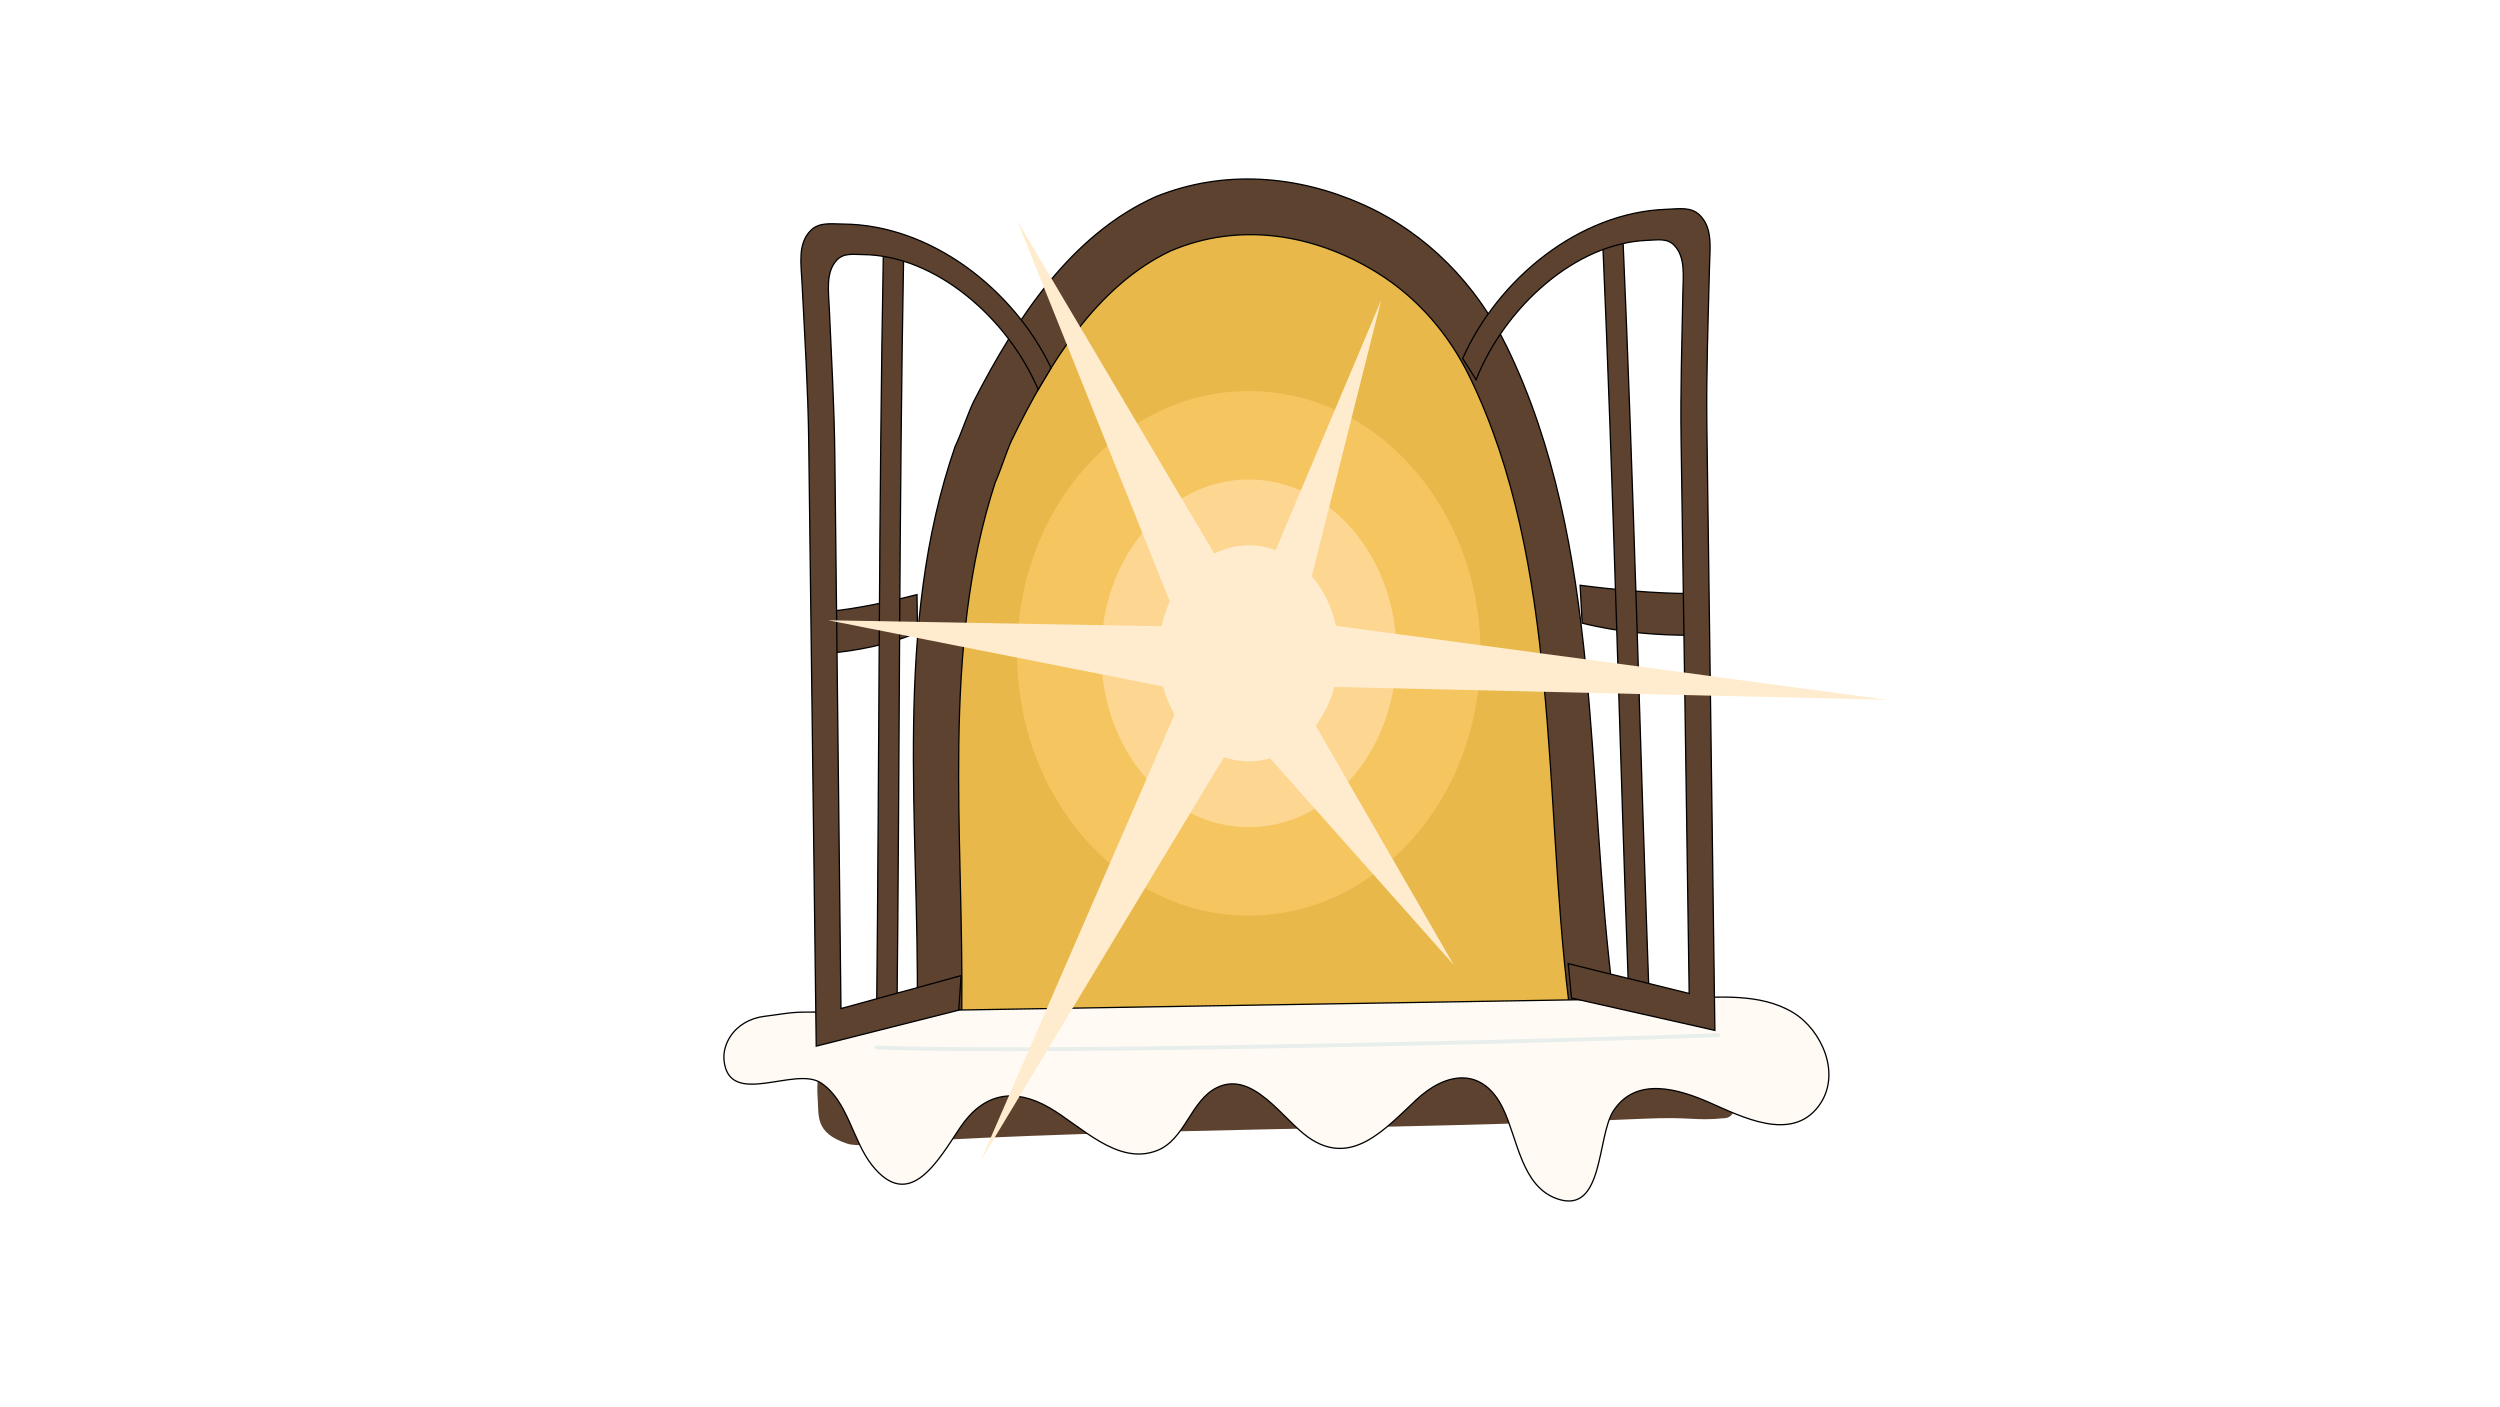
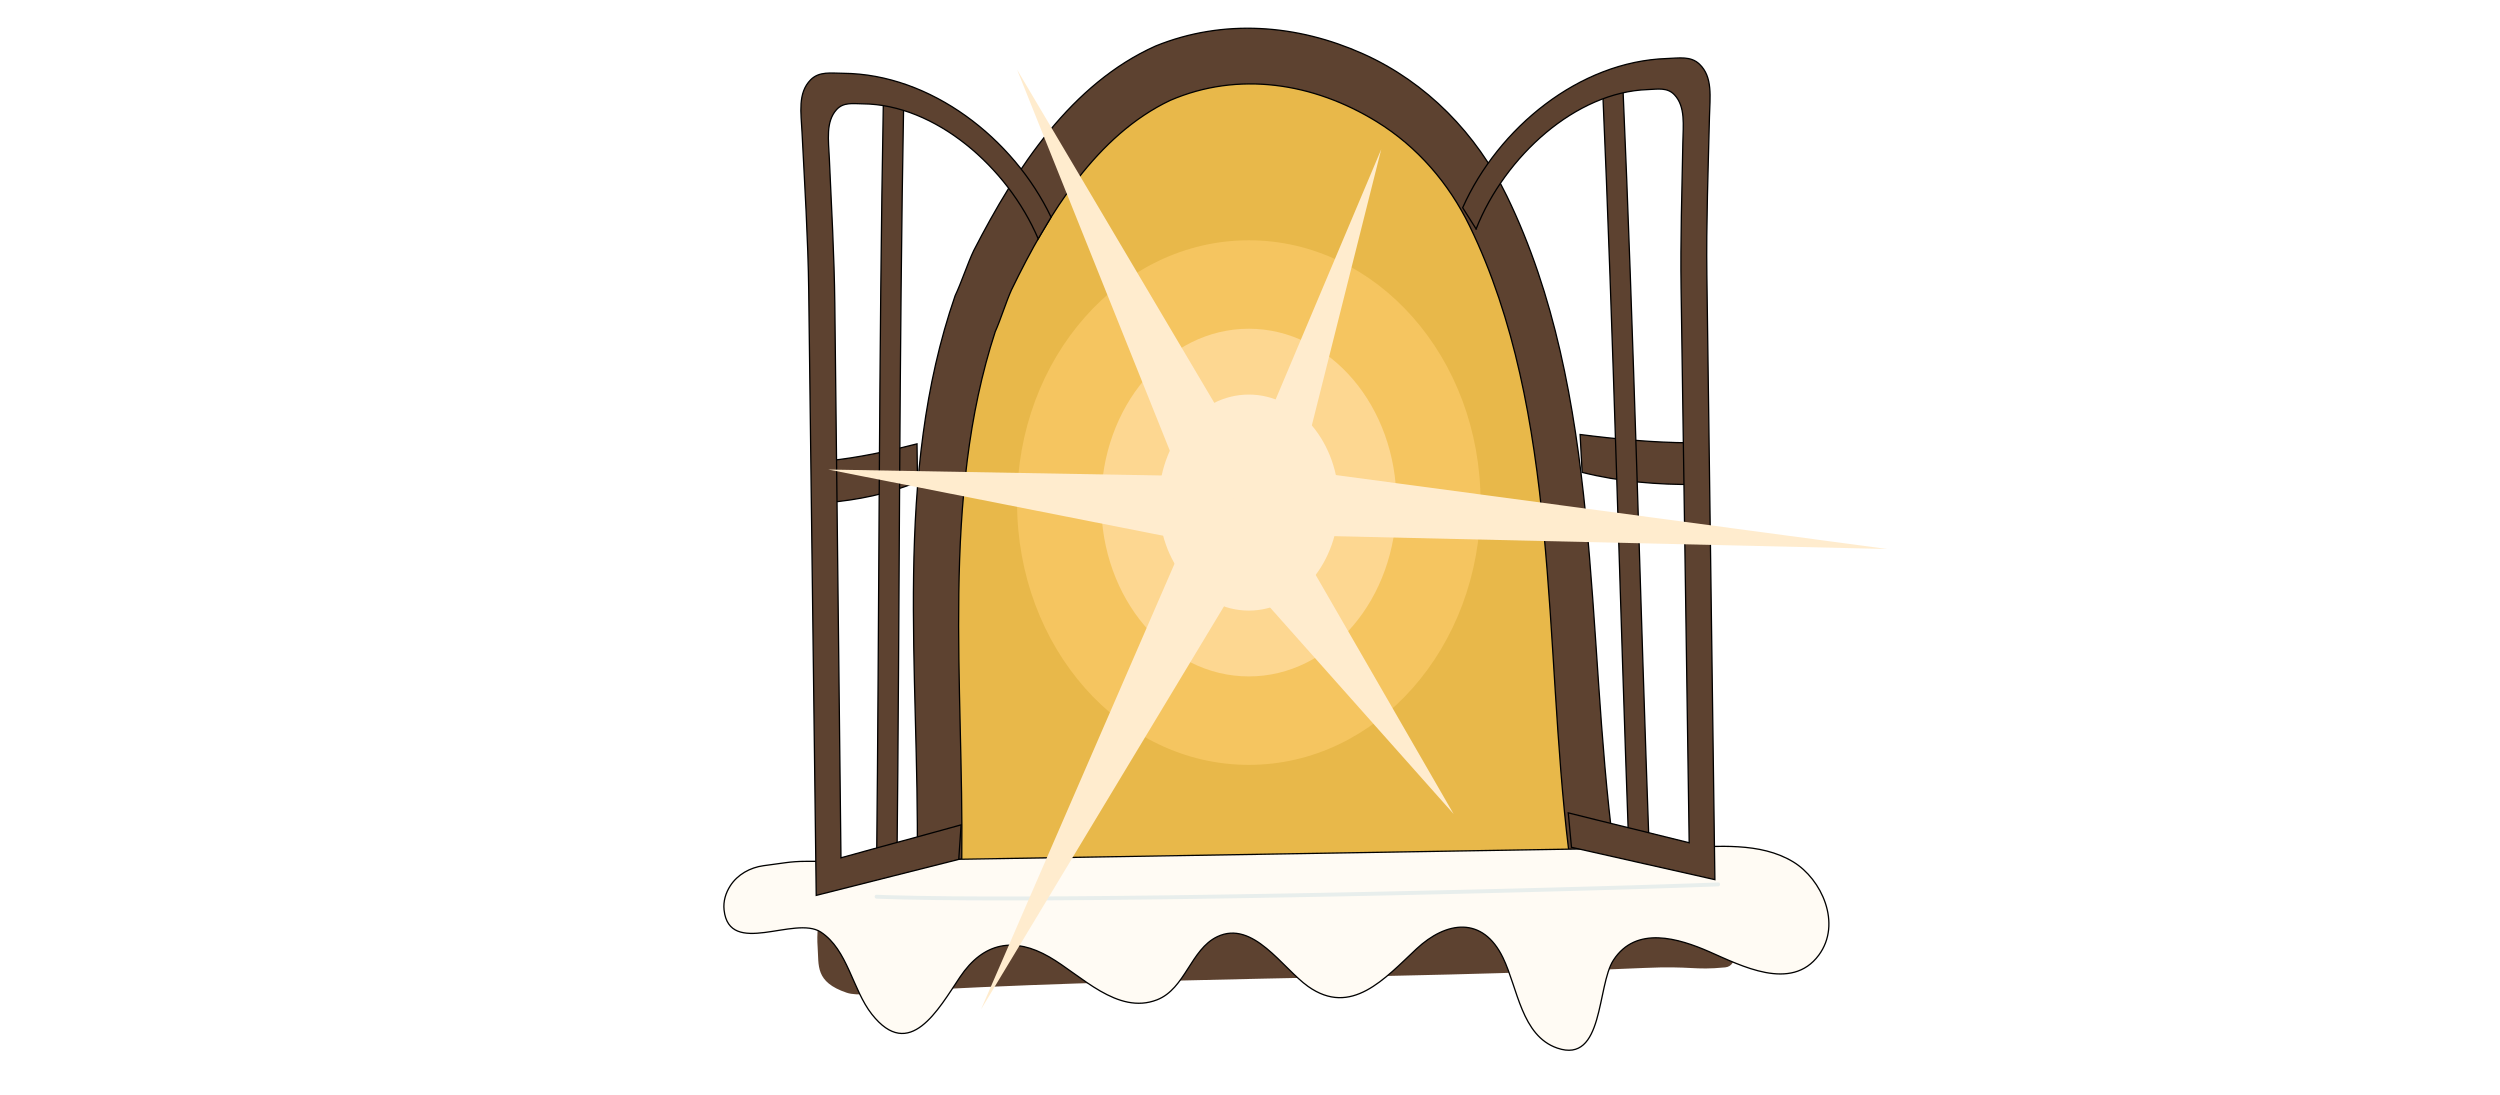
- <svg xmlns="http://www.w3.org/2000/svg" id="Layer_1" version="1.1" viewBox="0 0 1920 1080">
+ <svg xmlns="http://www.w3.org/2000/svg" id="Layer_1" version="1.1" viewBox="0 0 1920 840.38">
  <defs>
    <style>
      .st0, .st1, .st2 {
        stroke: #000;
        stroke-miterlimit: 10;
      }

      .st0, .st3 {
        fill: #5d4230;
      }

      .st4 {
        fill: #ffecce;
      }

      .st1 {
        fill: #fffbf4;
      }

      .st5 {
        fill: #f5c560;
      }

      .st6 {
        fill: #e8eeec;
      }

      .st7 {
        fill: #fdd791;
      }

      .st2 {
        fill: #e8b84a;
      }
    </style>
  </defs>
  <g id="første">
-     <path class="st2" d="M727.45,482.37c2.09,74.1-26.84,253.11,8.01,305.22,44.81,67,161.84-2.9,234.49-4.87,68.55-1.86,195.05,63.85,236.09,1.06,36.28-55.51-8.63-234.62-10.87-314.1-4.77-169.38-113.35-303.85-242.51-300.35-129.16,3.5-230,143.66-225.23,313.04Z" />
-     <path class="st0" d="M1204.73,768.48c-19.31-157.66-6.46-335.82-76.03-479.05-15.9-32.74-40.16-61.02-71.47-80.27-48.59-29.88-106.16-38.88-158.6-16.26-56.2,26.78-93,86.1-121.83,145.54-4.13,9.15-8.33,22.9-12.46,32.05-41.87,128.33-24.12,271.15-25.7,405.18l-34.19.23c1.67-144.81-18.84-294.43,29.1-433.05,4.73-9.88,9.54-24.74,14.27-34.62,33.04-64.19,75.22-128.25,139.73-157.13,52.11-21.11,108.67-16.61,159.15,5.97,49.08,21.96,87.36,61.55,110.59,109.33,73.85,151.92,60.22,334.76,82.03,501.14" />
-     <path class="st3" d="M718.96,787.66c-19.2-8.66-58.81-16.29-72.76-.72-13.95,15.57-19.79,35.52-18.26,56.2,1.05,14.21-2.16,26.77,22.29,35.04,8.61,2.91,22.2.05,31.29-.49,195.69-11.7,377.48-9.56,581.27-18.53,37.16-1.64,37.71,1.95,62.15-.43,10.5-1.02,9.11-17.99,3.95-41.8-3.65-16.87-4.79-34.09-9.86-50.61-203.7,18.11-393.92,31.33-597.43,11.23l-2.65,10.11Z" />
-     <path class="st1" d="M586.37,780.64c-10.33,1.41-19.93,6.78-25.51,15.43-3.53,5.48-5.5,11.94-4.77,18.59,3.98,36.49,54.31,3.93,74.29,16.96,20.65,13.47,24.31,44.2,39.23,63.13,28.89,36.66,50.91-3.58,67.67-28.6,18.1-27.02,41.79-30.89,68.61-15.43,24.48,14.11,52.32,44.7,82.66,32.94,21.79-8.45,25.86-38.76,46.34-48.51,27.48-13.08,50.09,24.29,69.68,38.18,33.24,23.57,58.9-5.99,83.23-28.75,22.9-21.42,50.91-25.47,66.5,6.75,11.41,23.59,14.22,59.88,41.67,69.38,35.87,12.41,30.35-47.79,43.13-67.51,17.44-26.91,50.34-16.67,73.64-6.49,24.22,10.58,63.03,31.05,84.07,2.64,17.88-24.15,2.25-58.37-19.59-71.63-25.58-15.52-58.18-11.67-86.36-11.21-42.09.69-84.18,1.39-126.28,2.09-172.47,2.85-345.68,5.75-518.15,8.6l-28.4.1c-4.87.02-9.74.36-14.57,1.01l-17.09,2.33Z" />
-     <path class="st6" d="M1319.59,793.5c-6.24.24-12.48.46-18.72.68-7.49.26-14.98.5-22.47.74-8.65.28-17.3.54-25.95.8-9.6.29-19.2.56-28.8.83-10.46.29-20.91.58-31.37.86-11.18.3-22.36.59-33.54.87-11.77.3-23.54.58-35.31.86s-24.46.57-36.69.84c-12.56.28-25.11.55-37.67.81s-25.61.52-38.42.76c-12.82.24-25.63.48-38.45.7s-25.5.43-38.25.62c-12.55.19-25.1.37-37.65.53s-24.43.3-36.65.42-23.6.22-35.4.3c-11.11.07-22.22.13-33.33.16-10.47.03-20.95.04-31.42.01-9.57-.02-19.14-.07-28.7-.15-8.58-.08-17.15-.18-25.73-.33-7.45-.13-14.91-.3-22.36-.52-3.17-.1-6.35-.21-9.52-.33-1.93-.08-1.93,2.92,0,3,6.86.27,13.72.46,20.58.62,8.05.19,16.1.32,24.15.42,9.14.12,18.29.19,27.43.24,10.03.05,20.06.07,30.09.07,10.82,0,21.64-.04,32.46-.09,11.48-.06,22.96-.14,34.44-.23s24.02-.22,36.02-.36c12.4-.14,24.81-.3,37.21-.48s25.34-.37,38-.58c12.85-.21,25.71-.43,38.56-.66s25.6-.48,38.4-.73,25.34-.51,38-.79,24.81-.54,37.21-.83c12.01-.28,24.02-.56,36.03-.85,11.53-.28,23.06-.57,34.59-.87,10.78-.28,21.55-.57,32.33-.86,10.07-.28,20.15-.56,30.22-.85,9.11-.26,18.21-.54,27.32-.82,8.05-.25,16.1-.5,24.15-.77,6.86-.23,13.73-.46,20.59-.71,2.86-.1,5.73-.21,8.59-.32,1.92-.07,1.93-3.07,0-3h0Z" />
-     <ellipse class="st5" cx="959.1" cy="501.76" rx="177.99" ry="201.44" />
-     <ellipse class="st7" cx="959.1" cy="501.76" rx="113.4" ry="133.51" />
-     <ellipse class="st4" cx="959.1" cy="501.76" rx="69.13" ry="82.95" />
-     <path class="st0" d="M1215.1,478.56c28.65,7.23,58.59,9.53,86.27,9.29l-3.57-31.99c-27.86-.18-56.13-2.78-84.28-6.38l1.57,29.08Z" />
-     <path class="st0" d="M1251.05,770.41c-7.14-196.55-11.86-395.74-20.34-588.92l15.6-.78c8.47,193.18,13.26,393.64,20.39,590.2l-15.66-.5Z" />
-     <path class="st0" d="M1133.64,291.64c22.26-56.2,76.72-105.17,131.8-107.06,7.66-.26,15.02-1.91,20.58,4.03,8.51,9.08,6.66,23.16,6.4,37.02-.69,36.55-1.88,75-1.34,111.56,2.07,141.94,4.14,283.87,6.21,425.81-30.31-7.64-62.56-15.29-92.87-22.94l2.47,26.45c36.92,8.24,73.22,16.6,110.14,24.84-2.05-154.76-4.11-309.53-6.16-464.29-.53-39.86,1.04-81.8,2-121.65.37-15.12,2.67-30.47-7.67-40.35-6.76-6.46-15.73-4.64-25.07-4.33-67.13,2.24-129.49,53.21-156.8,114.57l10.33,16.34Z" />
-     <path class="st0" d="M704.66,485.79c-22.65,9.43-46.63,14.06-68.93,15.97l1.04-32.17c22.42-2.34,45.03-7.13,67.49-12.92l.4,29.11Z" />
-     <path class="st0" d="M688.84,782c2.09-196.67,1.7-395.91,5.21-589.25l-15.61-.38c-3.51,193.33-3.15,393.85-5.24,590.53l15.64-.9Z" />
-     <path class="st0" d="M797.33,299.17c-23.7-55.61-79.4-103.17-134.5-103.64-7.67-.07-15.06-1.52-20.47,4.56-8.27,9.3-6.06,23.32-5.44,37.17,1.63,36.52,3.8,74.93,4.21,111.49,1.58,141.94,3.15,283.88,4.73,425.83,30.1-8.42,62.15-16.89,92.26-25.31l-1.79,26.51c-36.69,9.18-72.77,18.48-109.47,27.66-1.92-154.77-3.84-309.53-5.76-464.3-.49-39.87-3.14-81.74-5.13-121.56-.75-15.1-3.45-30.39,6.63-40.53,6.59-6.63,15.6-5.04,24.95-4.97,67.16.52,130.81,49.87,159.69,110.5l-9.91,16.6Z" />
-     <polygon class="st4" points="1116.38 740.92 950.51 554.34 991.61 524.69 1116.38 740.92" />
-     <polygon class="st4" points="753.37 891.09 905.47 540.82 950.51 564.05 753.37 891.09" />
-     <polygon class="st4" points="636.05 476.37 922.36 481.52 916.96 531.91 636.05 476.37" />
-     <polygon class="st4" points="781.1 169.26 949.77 454.2 904.31 476.6 781.1 169.26" />
-     <polygon class="st4" points="1060.78 230.47 980.06 551.59 932 535.51 1060.78 230.47" />
-     <polygon class="st4" points="1449.33 537.42 989.07 526.74 993.03 476.22 1449.33 537.42" />
+     <path class="st2" d="M727.45,366.59c2.09,74.1-26.84,253.11,8.01,305.22,44.81,67,161.84-2.9,234.49-4.87,68.55-1.86,195.05,63.85,236.09,1.06,36.28-55.51-8.63-234.62-10.87-314.1-4.77-169.38-113.35-303.85-242.51-300.35s-230,143.66-225.23,313.04h.02Z" />
+     <path class="st0" d="M1204.73,652.7c-19.31-157.66-6.46-335.82-76.03-479.05-15.9-32.74-40.16-61.02-71.47-80.27-48.59-29.88-106.16-38.88-158.6-16.26-56.2,26.78-93,86.1-121.83,145.54-4.13,9.15-8.33,22.9-12.46,32.05-41.87,128.33-24.12,271.15-25.7,405.18l-34.19.23c1.67-144.81-18.84-294.43,29.1-433.05,4.73-9.88,9.54-24.74,14.27-34.62,33.04-64.19,75.22-128.25,139.73-157.13,52.11-21.11,108.67-16.61,159.15,5.97,49.08,21.96,87.36,61.55,110.59,109.33,73.85,151.92,60.22,334.76,82.03,501.14" />
+     <path class="st3" d="M718.96,671.88c-19.2-8.66-58.81-16.29-72.76-.72s-19.79,35.52-18.26,56.2c1.05,14.21-2.16,26.77,22.29,35.04,8.61,2.91,22.2.05,31.29-.49,195.69-11.7,377.48-9.56,581.27-18.53,37.16-1.64,37.71,1.95,62.15-.43,10.5-1.02,9.11-17.99,3.95-41.8-3.65-16.87-4.79-34.09-9.86-50.61-203.7,18.11-393.92,31.33-597.43,11.23l-2.65,10.11h.01Z" />
+     <path class="st1" d="M586.37,664.86c-10.33,1.41-19.93,6.78-25.51,15.43-3.53,5.48-5.5,11.94-4.77,18.59,3.98,36.49,54.31,3.93,74.29,16.96,20.65,13.47,24.31,44.2,39.23,63.13,28.89,36.66,50.91-3.58,67.67-28.6,18.1-27.02,41.79-30.89,68.61-15.43,24.48,14.11,52.32,44.7,82.66,32.94,21.79-8.45,25.86-38.76,46.34-48.51,27.48-13.08,50.09,24.29,69.68,38.18,33.24,23.57,58.9-5.99,83.23-28.75,22.9-21.42,50.91-25.47,66.5,6.75,11.41,23.59,14.22,59.88,41.67,69.38,35.87,12.41,30.35-47.79,43.13-67.51,17.44-26.91,50.34-16.67,73.64-6.49,24.22,10.58,63.03,31.05,84.07,2.64,17.88-24.15,2.25-58.37-19.59-71.63-25.58-15.52-58.18-11.67-86.36-11.21-42.09.69-84.18,1.39-126.28,2.09-172.47,2.85-345.68,5.75-518.15,8.6l-28.4.1c-4.87.02-9.74.36-14.57,1.01l-17.09,2.33h0Z" />
+     <path class="st6" d="M1319.59,677.72c-6.24.24-12.48.46-18.72.68-7.49.26-14.98.5-22.47.74-8.65.28-17.3.54-25.95.8-9.6.29-19.2.56-28.8.83-10.46.29-20.91.58-31.37.86-11.18.3-22.36.59-33.54.87-11.77.3-23.54.58-35.31.86s-24.46.57-36.69.84c-12.56.28-25.11.55-37.67.81s-25.61.52-38.42.76c-12.82.24-25.63.48-38.45.7s-25.5.43-38.25.62c-12.55.19-25.1.37-37.65.53s-24.43.3-36.65.42-23.6.22-35.4.3c-11.11.07-22.22.13-33.33.16-10.47.03-20.95.04-31.42.01-9.57-.02-19.14-.07-28.7-.15-8.58-.08-17.15-.18-25.73-.33-7.45-.13-14.91-.3-22.36-.52-3.17-.1-6.35-.21-9.52-.33-1.93-.08-1.93,2.92,0,3,6.86.27,13.72.46,20.58.62,8.05.19,16.1.32,24.15.42,9.14.12,18.29.19,27.43.24,10.03.05,20.06.07,30.09.07,10.82,0,21.64-.04,32.46-.09,11.48-.06,22.96-.14,34.44-.23s24.02-.22,36.02-.36c12.4-.14,24.81-.3,37.21-.48s25.34-.37,38-.58c12.85-.21,25.71-.43,38.56-.66s25.6-.48,38.4-.73,25.34-.51,38-.79,24.81-.54,37.21-.83c12.01-.28,24.02-.56,36.03-.85,11.53-.28,23.06-.57,34.59-.87,10.78-.28,21.55-.57,32.33-.86,10.07-.28,20.15-.56,30.22-.85,9.11-.26,18.21-.54,27.32-.82,8.05-.25,16.1-.5,24.15-.77,6.86-.23,13.73-.46,20.59-.71,2.86-.1,5.73-.21,8.59-.32,1.92-.07,1.93-3.07,0-3h.03Z" />
+     <ellipse class="st5" cx="959.1" cy="385.98" rx="177.99" ry="201.44" />
+     <ellipse class="st7" cx="959.1" cy="385.98" rx="113.4" ry="133.51" />
+     <ellipse class="st4" cx="959.1" cy="385.98" rx="69.13" ry="82.95" />
+     <path class="st0" d="M1215.1,362.78c28.65,7.23,58.59,9.53,86.27,9.29l-3.57-31.99c-27.86-.18-56.13-2.78-84.28-6.38l1.57,29.08h.01Z" />
+     <path class="st0" d="M1251.05,654.63c-7.14-196.55-11.86-395.74-20.34-588.92l15.6-.78c8.47,193.18,13.26,393.64,20.39,590.2l-15.66-.5h.01Z" />
+     <path class="st0" d="M1133.64,175.86c22.26-56.2,76.72-105.17,131.8-107.06,7.66-.26,15.02-1.91,20.58,4.03,8.51,9.08,6.66,23.16,6.4,37.02-.69,36.55-1.88,75-1.34,111.56,2.07,141.94,4.14,283.87,6.21,425.81-30.31-7.64-62.56-15.29-92.87-22.94l2.47,26.45c36.92,8.24,73.22,16.6,110.14,24.84-2.05-154.76-4.11-309.53-6.16-464.29-.53-39.86,1.04-81.8,2-121.65.37-15.12,2.67-30.47-7.67-40.35-6.76-6.46-15.73-4.64-25.07-4.33-67.13,2.24-129.49,53.21-156.8,114.57l10.33,16.34h-.02Z" />
+     <path class="st0" d="M704.66,370.01c-22.65,9.43-46.63,14.06-68.93,15.97l1.04-32.17c22.42-2.34,45.03-7.13,67.49-12.92l.4,29.11h0Z" />
+     <path class="st0" d="M688.84,666.22c2.09-196.67,1.7-395.91,5.21-589.25l-15.61-.38c-3.51,193.33-3.15,393.85-5.24,590.53l15.64-.9h0Z" />
+     <path class="st0" d="M797.33,183.39c-23.7-55.61-79.4-103.17-134.5-103.64-7.67-.07-15.06-1.52-20.47,4.56-8.27,9.3-6.06,23.32-5.44,37.17,1.63,36.52,3.8,74.93,4.21,111.49,1.58,141.94,3.15,283.88,4.73,425.83,30.1-8.42,62.15-16.89,92.26-25.31l-1.79,26.51c-36.69,9.18-72.77,18.48-109.47,27.66-1.92-154.77-3.84-309.53-5.76-464.3-.49-39.87-3.14-81.74-5.13-121.56-.75-15.1-3.45-30.39,6.63-40.53,6.59-6.63,15.6-5.04,24.95-4.97,67.16.52,130.81,49.87,159.69,110.5l-9.91,16.6h0Z" />
+     <polygon class="st4" points="1116.38 625.14 950.51 438.56 991.61 408.91 1116.38 625.14" />
+     <polygon class="st4" points="753.37 775.31 905.47 425.04 950.51 448.27 753.37 775.31" />
+     <polygon class="st4" points="636.05 360.59 922.36 365.74 916.96 416.13 636.05 360.59" />
+     <polygon class="st4" points="781.1 53.48 949.77 338.42 904.31 360.82 781.1 53.48" />
+     <polygon class="st4" points="1060.78 114.69 980.06 435.81 932 419.73 1060.78 114.69" />
+     <polygon class="st4" points="1449.33 421.64 989.07 410.96 993.03 360.44 1449.33 421.64" />
  </g>
</svg>
